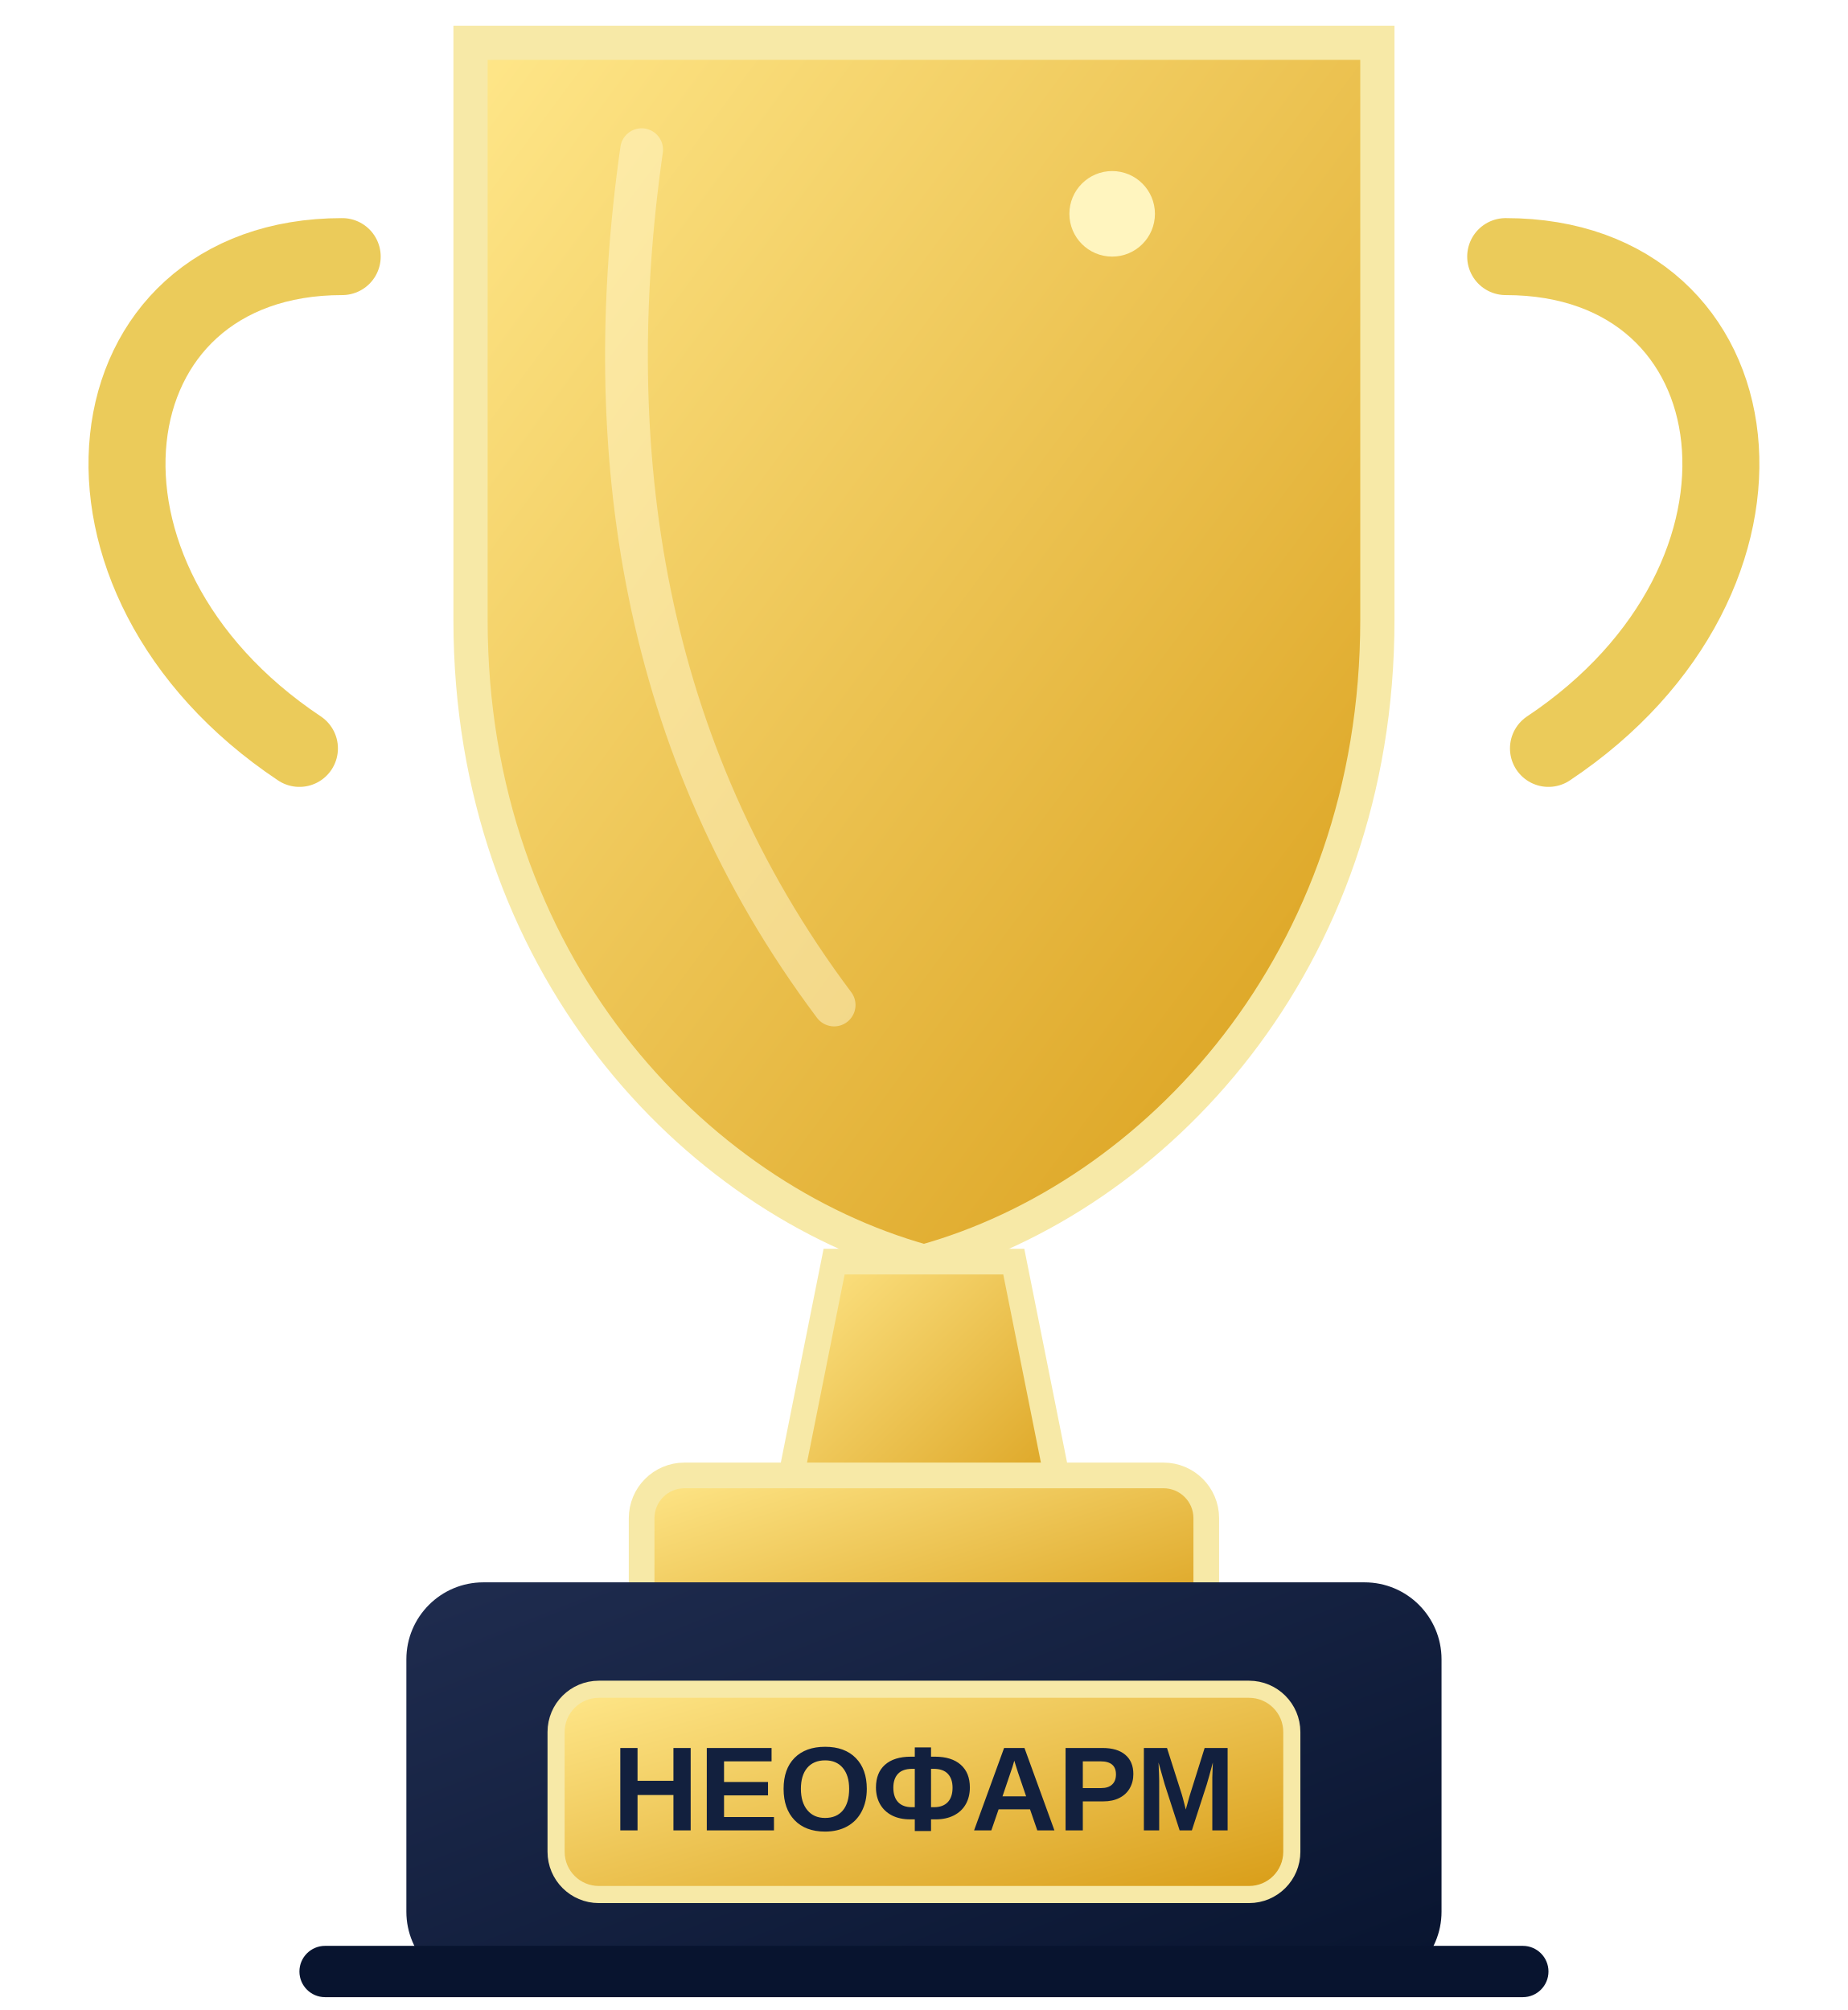
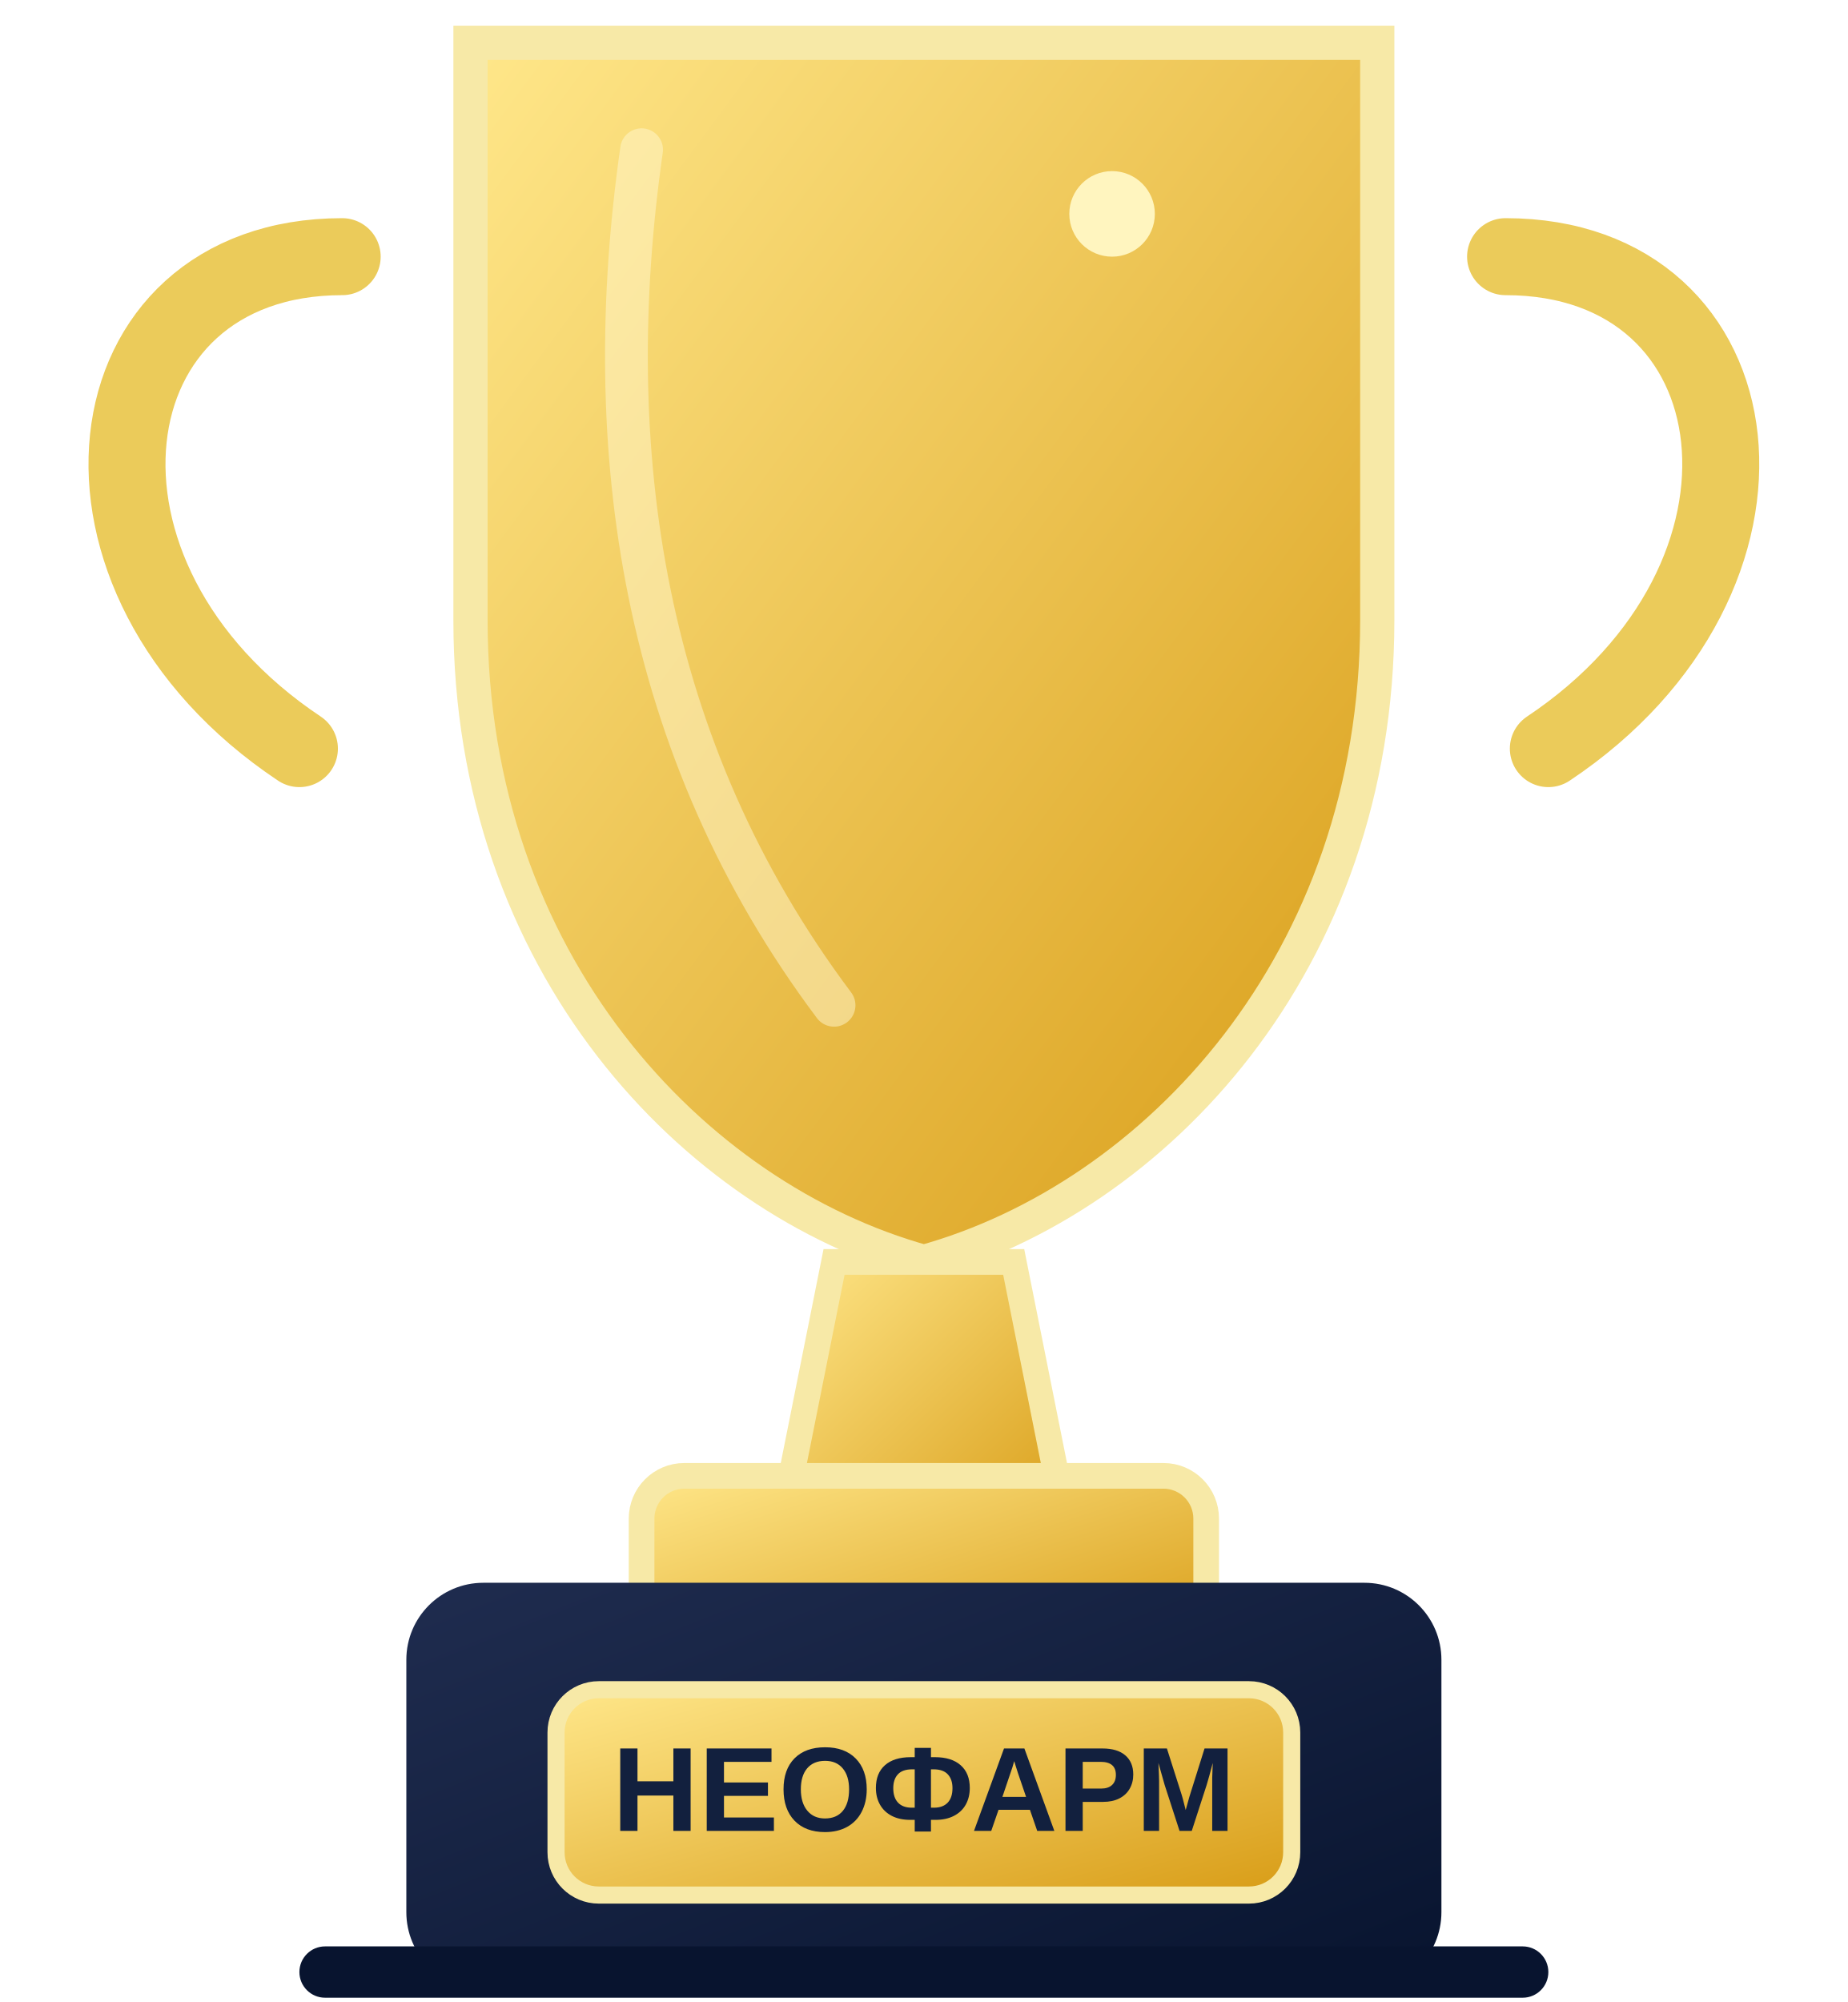
- <svg xmlns="http://www.w3.org/2000/svg" viewBox="40 45 432 470">
+ <svg xmlns="http://www.w3.org/2000/svg" viewBox="40 45 432 468">
  <defs>
    <linearGradient id="gold" x1="0" y1="0" x2="1" y2="1">
      <stop offset="0%" stop-color="#FFE78A" />
      <stop offset="100%" stop-color="#D89C16" />
    </linearGradient>
    <linearGradient id="navy" x1="0" y1="0" x2="1" y2="1">
      <stop offset="0%" stop-color="#1F2C4F" />
      <stop offset="100%" stop-color="#08142F" />
    </linearGradient>
  </defs>
  <path d="M120 105 C60 105 50 180 110 220" fill="none" stroke="#EBCB5A" stroke-width="18" stroke-linecap="round" />
  <path d="M392 105 C452 105 462 180 402 220" fill="none" stroke="#EBCB5A" stroke-width="18" stroke-linecap="round" />
  <path d="M150 55 H362 V190 C362 270 310 325 256 340 C202 325 150 270 150 190 Z" fill="url(#gold)" stroke="#F7E9A7" stroke-width="8" />
  <path d="M190 80 C180 150 190 220 235 280" fill="none" stroke="#FFF7D0" stroke-width="10" opacity="0.5" stroke-linecap="round" />
  <circle cx="300" cy="95" r="10" fill="#FFF5BF" />
  <path d="M235 340 L277 340 L290 405 L222 405 Z" fill="url(#gold)" stroke="#F7E9A7" stroke-width="6" />
  <rect x="190" y="390" width="132" height="42" rx="10" fill="url(#gold)" stroke="#F7E9A7" stroke-width="6" />
  <rect x="135" y="415" width="242" height="95" rx="18" fill="url(#navy)" />
  <rect x="170" y="440" width="172" height="48" rx="10" fill="url(#gold)" stroke="#F7E9A7" stroke-width="4" />
  <text x="256" y="473" text-anchor="middle" font-family="Arial, sans-serif" font-size="28" font-weight="700" fill="#12203E">НЕОФАРМ</text>
  <rect x="110" y="500" width="292" height="12" rx="6" fill="#08142F" />
</svg>
